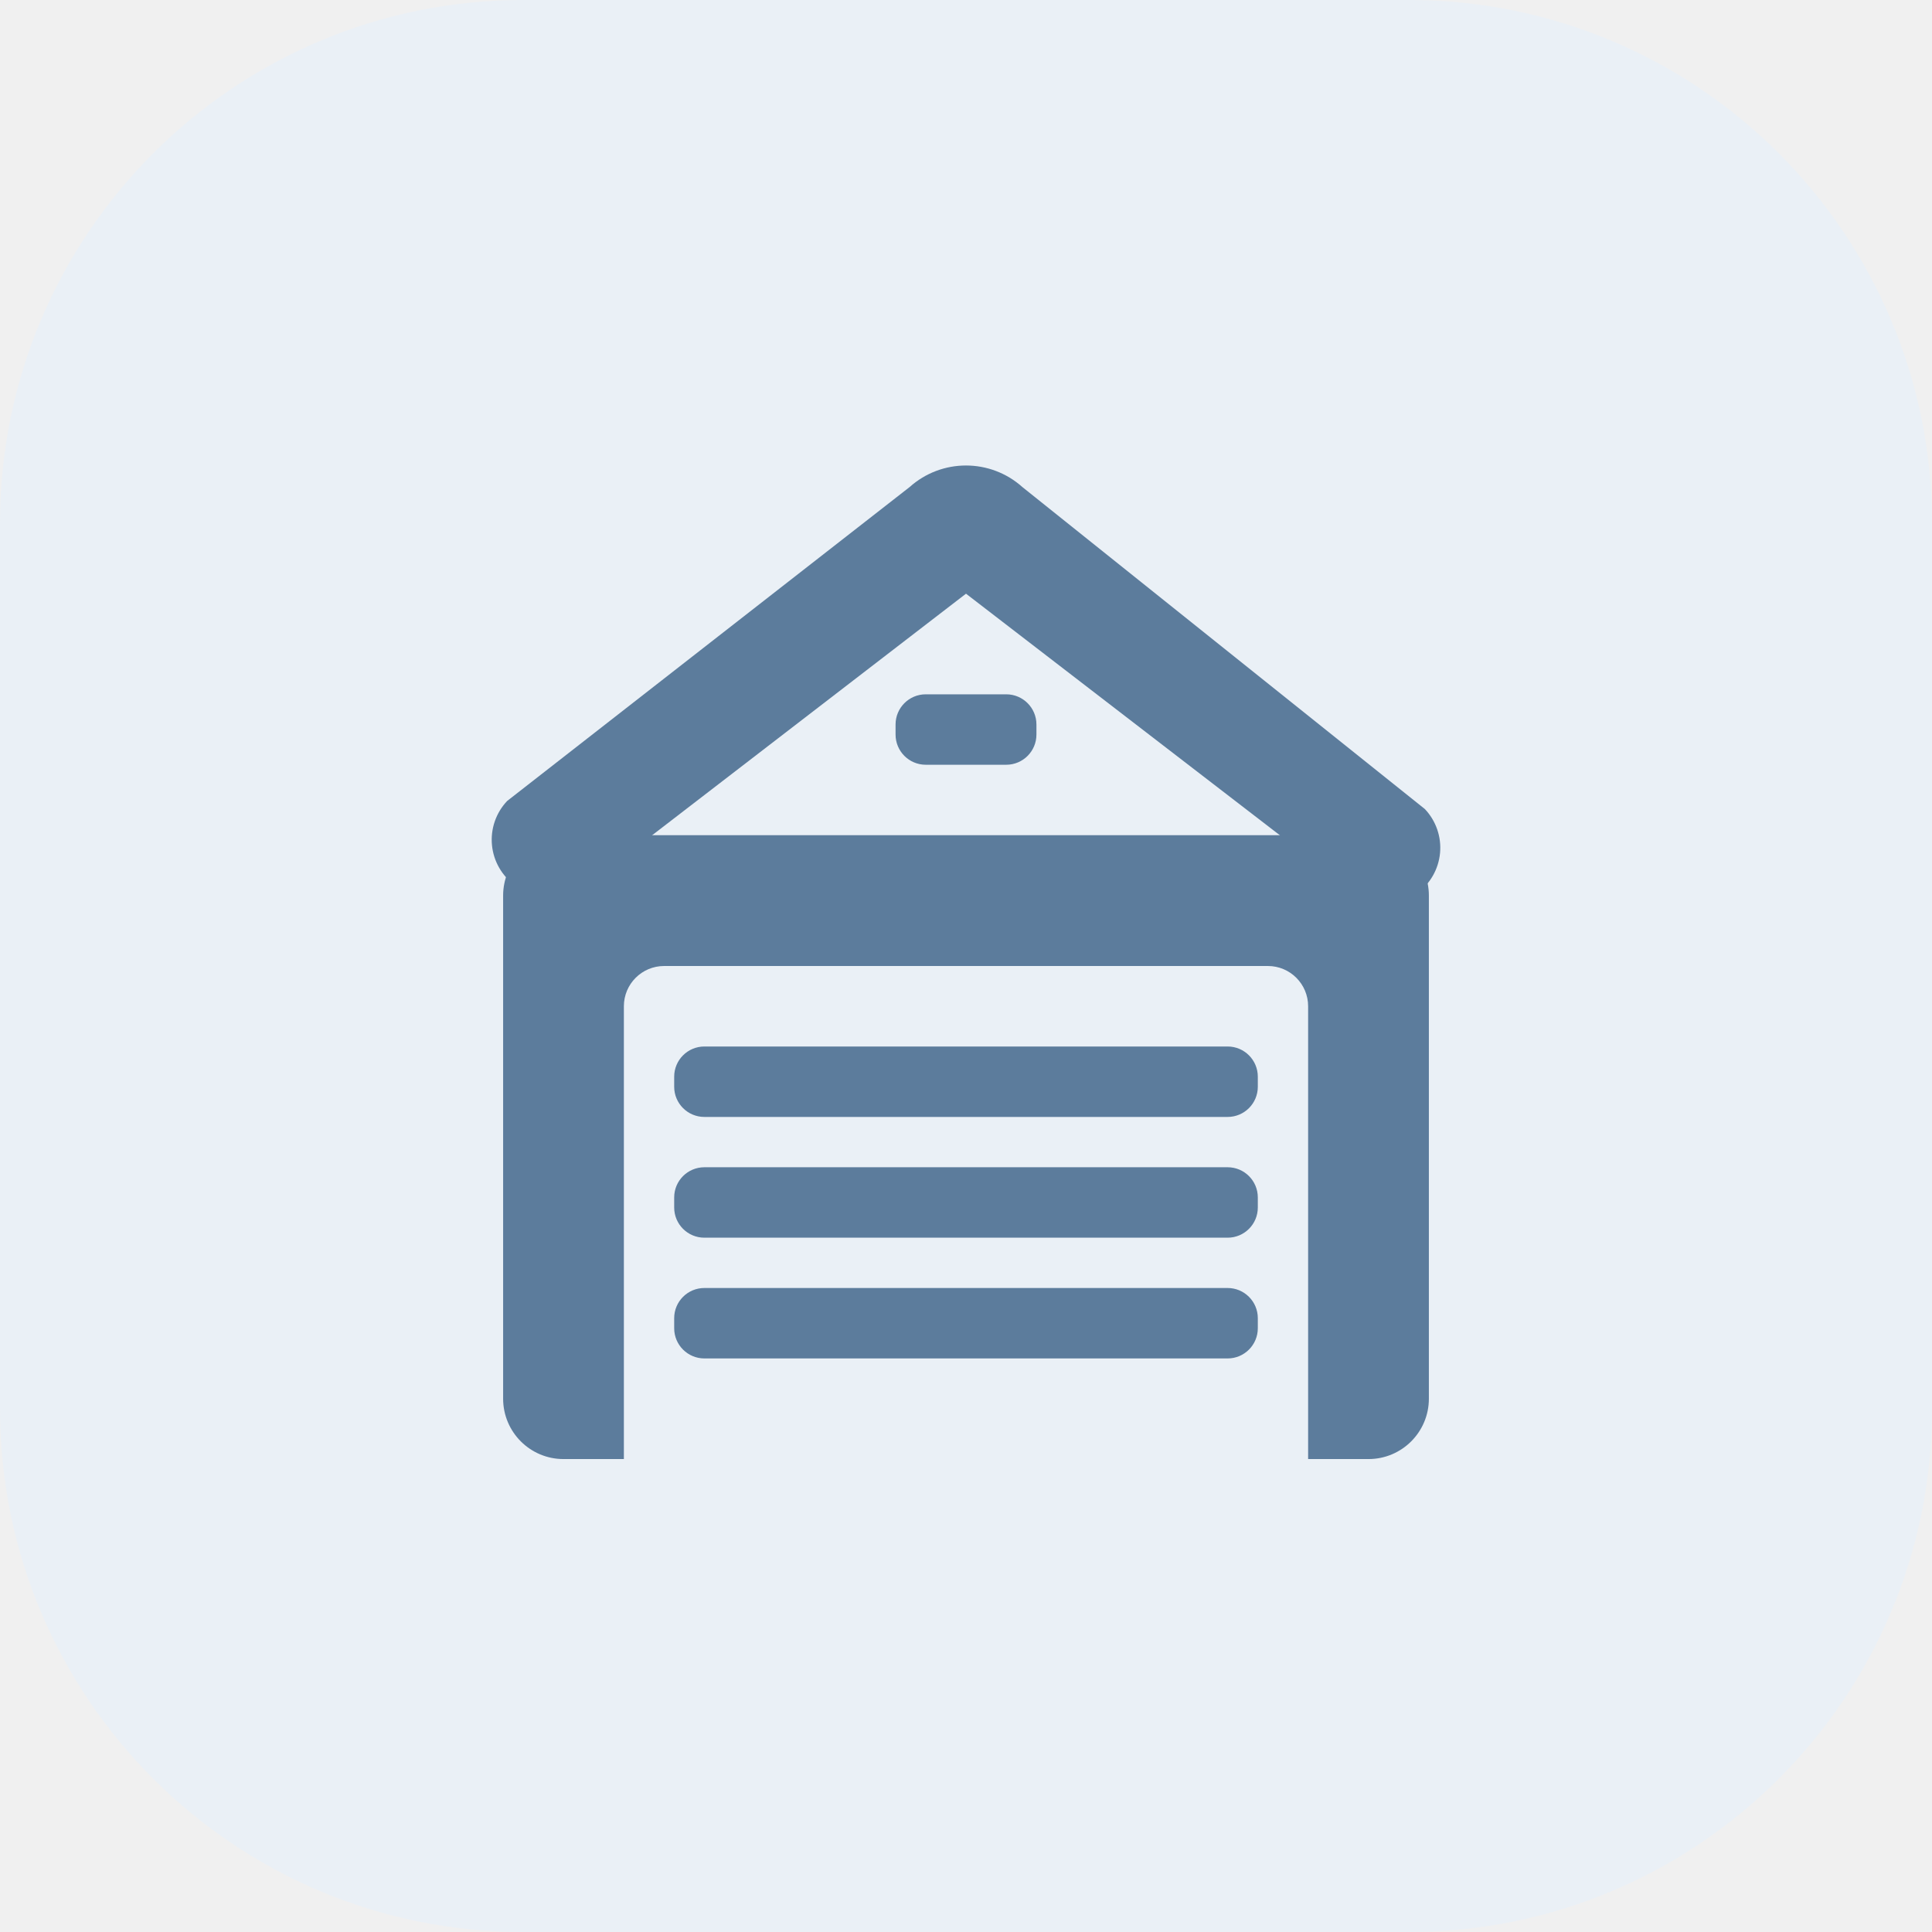
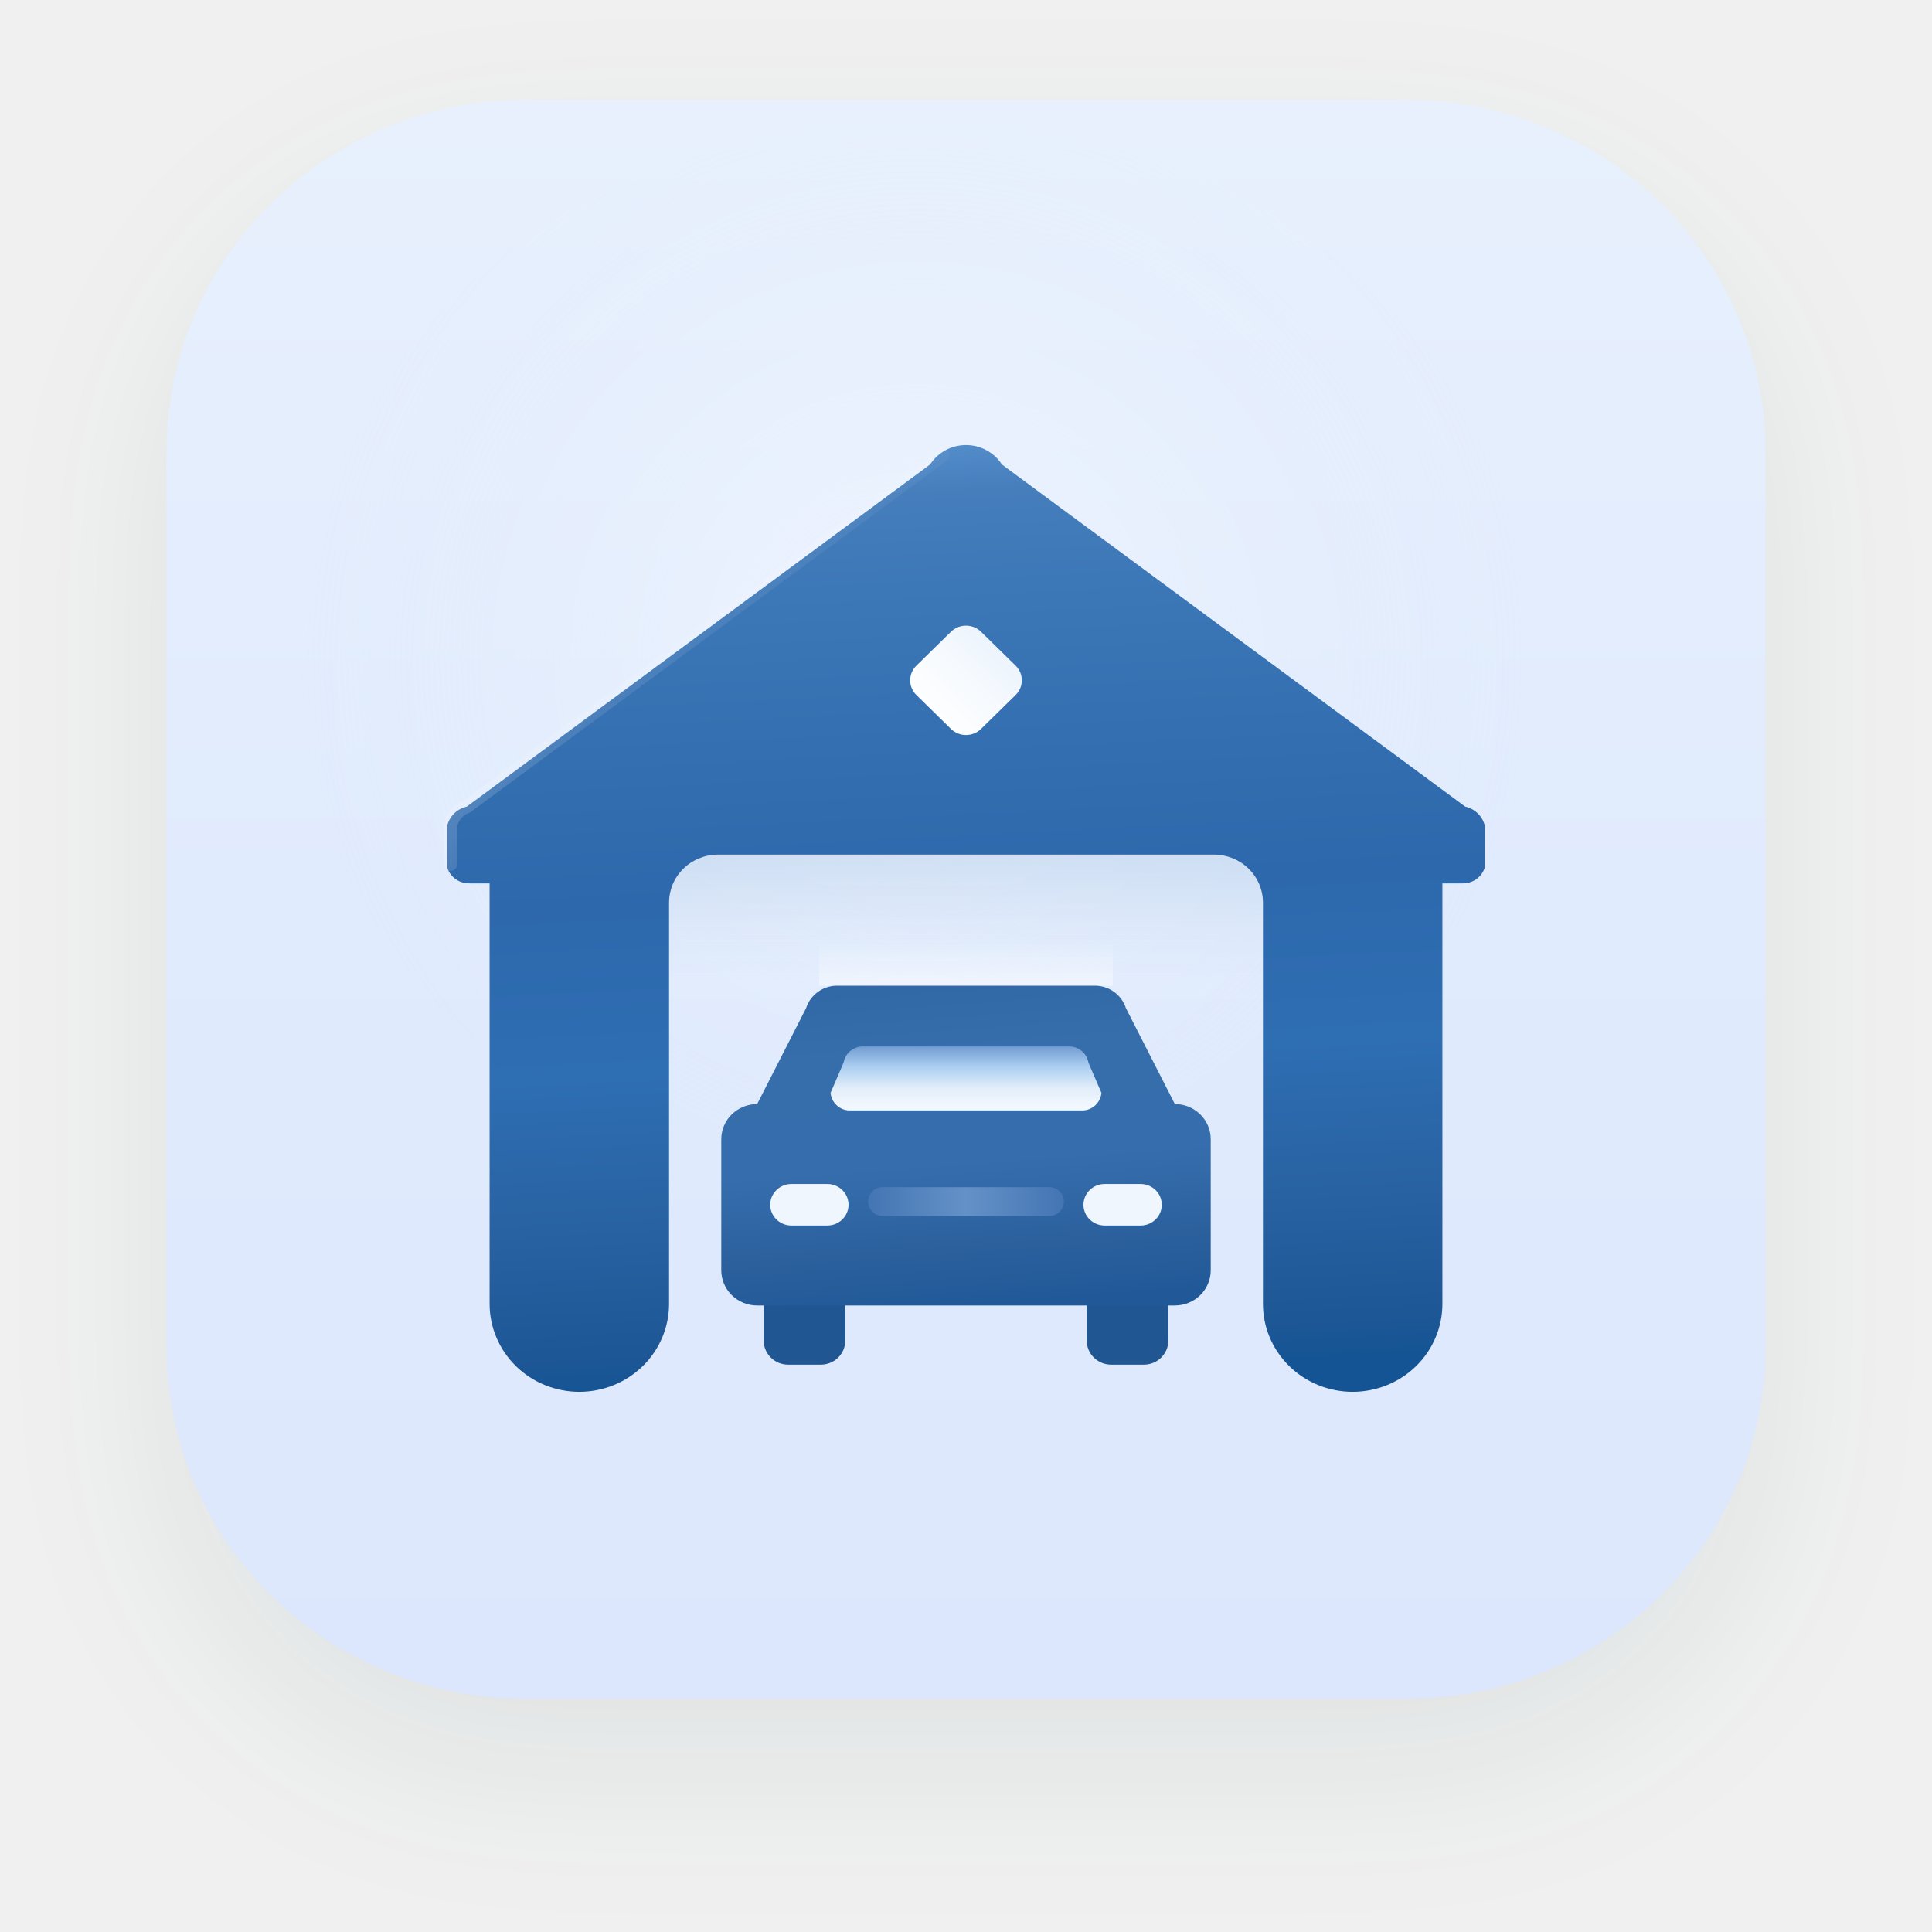
- <svg xmlns="http://www.w3.org/2000/svg" viewBox="0 0 96 96" width="96" height="96" fill="none">
-   <rect width="96" height="96" rx="26" fill="#eaf0f6" />
-   <path d="M 45.2 24.2 a 4.2 4.2 0 0 1 5.6 0 l 20 16 a 2.8 2.8 0 0 1 -0.4 4.2 a 2.8 2.8 0 0 1 -3.3 -0.2 L 48 29.5 L 28.9 44.2 a 2.8 2.8 0 0 1 -3.3 -0.2 a 2.8 2.8 0 0 1 -0.4 -4.2 z" fill="#5c7c9c" />
-   <path d="M 28 41.5 h 40 a 3 3 0 0 1 3 3 v 25 a 3 3 0 0 1 -3 3 H 28 a 3 3 0 0 1 -3 -3 v -25 a 3 3 0 0 1 3 -3 z" fill="#5c7c9c" />
-   <path d="M 33 48 h 30 a 2 2 0 0 1 2 2 v 22.5 H 31 V 50 a 2 2 0 0 1 2 -2 z" fill="#eaf0f6" />
-   <rect x="33.5" y="52" width="29" height="3.5" rx="1.5" fill="#5c7c9c" />
-   <rect x="33.5" y="58" width="29" height="3.5" rx="1.5" fill="#5c7c9c" />
-   <rect x="33.5" y="64" width="29" height="3.5" rx="1.5" fill="#5c7c9c" />
-   <rect x="44.5" y="34.5" width="7" height="3.5" rx="1.5" fill="#5c7c9c" />
+ <svg xmlns="http://www.w3.org/2000/svg" width="116" height="116" viewBox="0 0 116 116" fill="none">
+   <g filter="url(#filter0_d_9_525)">
+     <g clip-path="url(#clip0_9_525)">
+       <g clip-path="url(#clip1_9_525)">
+         <path d="M84.449 6H31.551C19.649 6 10 15.456 10 27.12V80.88C10 92.544 19.649 102 31.551 102H84.449C96.351 102 106 92.544 106 80.88V27.12C106 15.456 96.351 6 84.449 6Z" fill="url(#paint0_linear_9_525)" />
+         <path d="M55.061 72.24C75.62 72.24 92.286 57.627 92.286 39.6C92.286 21.573 75.62 6.96 55.061 6.96C34.503 6.96 17.837 21.573 17.837 39.6C17.837 57.627 34.503 72.24 55.061 72.24Z" fill="url(#paint1_radial_9_525)" />
+         <path d="M75.829 51.312H40.171V58.8H75.829V51.312Z" fill="url(#paint2_linear_9_525)" />
+         <path d="M66.816 56.688H49.184V59.184H66.816V56.688Z" fill="url(#paint3_linear_9_525)" />
+         <path d="M55.845 27.888L28.024 48.432C27.738 48.497 27.476 48.639 27.268 48.843C27.06 49.046 26.915 49.303 26.849 49.584V52.08C26.936 52.367 27.118 52.617 27.366 52.791C27.615 52.965 27.915 53.052 28.22 53.04H29.396V78.288C29.396 79.688 29.964 81.031 30.974 82.022C31.984 83.012 33.355 83.568 34.784 83.568C36.213 83.568 37.583 83.012 38.593 82.022C39.604 81.031 40.171 79.688 40.171 78.288V54.192C40.171 53.428 40.481 52.696 41.032 52.156C41.583 51.615 42.331 51.312 43.11 51.312H72.89C73.669 51.312 74.417 51.615 74.968 52.156C75.519 52.696 75.829 53.428 75.829 54.192V78.288C75.829 79.688 76.396 81.031 77.407 82.022C78.417 83.012 79.787 83.568 81.216 83.568C82.645 83.568 84.016 83.012 85.026 82.022C86.037 81.031 86.604 79.688 86.604 78.288V53.04H87.78C88.085 53.052 88.385 52.965 88.634 52.791C88.882 52.617 89.064 52.367 89.151 52.08V49.584C89.085 49.303 88.94 49.046 88.732 48.843C88.524 48.639 88.262 48.497 87.975 48.432L60.155 27.888C59.926 27.531 59.608 27.237 59.231 27.033C58.854 26.829 58.431 26.722 58 26.722C57.569 26.722 57.146 26.829 56.769 27.033C56.392 27.237 56.074 27.531 55.845 27.888Z" fill="url(#paint4_linear_9_525)" />
+         <path d="M56.629 27.312L28.024 48.432C27.774 48.526 27.553 48.681 27.381 48.883C27.21 49.085 27.094 49.326 27.045 49.584V51.888" stroke="url(#paint5_linear_9_525)" stroke-width="0.8" stroke-linecap="round" />
+         <path d="M60.978 39.965L58.901 37.929C58.403 37.442 57.597 37.442 57.099 37.929L55.022 39.965C54.524 40.453 54.524 41.243 55.022 41.73L57.099 43.767C57.597 44.254 58.403 44.254 58.901 43.767L60.978 41.73C61.476 41.243 61.476 40.453 60.978 39.965Z" fill="url(#paint6_linear_9_525)" />
+         <path d="M49.282 77.04H47.322C46.511 77.04 45.853 77.685 45.853 78.48V80.496C45.853 81.291 46.511 81.936 47.322 81.936H49.282C50.093 81.936 50.751 81.291 50.751 80.496V78.48C50.751 77.685 50.093 77.04 49.282 77.04Z" fill="#205692" />
+         <path d="M68.678 77.04H66.718C65.907 77.04 65.249 77.685 65.249 78.48V80.496C65.249 81.291 65.907 81.936 66.718 81.936H68.678C69.489 81.936 70.147 81.291 70.147 80.496V78.48C70.147 77.685 69.489 77.04 68.678 77.04Z" fill="#205692" />
+         <path d="M50.163 59.184H65.837C66.235 59.205 66.618 59.345 66.933 59.586C67.248 59.826 67.481 60.155 67.6 60.528L70.539 66.288C71.11 66.288 71.659 66.51 72.063 66.907C72.467 67.303 72.694 67.84 72.694 68.4V76.272C72.694 76.832 72.467 77.369 72.063 77.765C71.659 78.162 71.11 78.384 70.539 78.384H45.461C45.178 78.384 44.898 78.329 44.636 78.223C44.375 78.117 44.138 77.962 43.937 77.765C43.737 77.569 43.578 77.337 43.47 77.08C43.362 76.824 43.306 76.549 43.306 76.272V68.4C43.306 68.123 43.362 67.848 43.47 67.592C43.578 67.335 43.737 67.103 43.937 66.907C44.138 66.71 44.375 66.555 44.636 66.449C44.898 66.343 45.178 66.288 45.461 66.288L48.4 60.528C48.519 60.155 48.752 59.826 49.067 59.586C49.382 59.345 49.765 59.205 50.163 59.184Z" fill="url(#paint7_linear_9_525)" />
+         <path d="M51.731 62.832H64.269C64.533 62.85 64.783 62.955 64.978 63.129C65.174 63.303 65.303 63.537 65.347 63.792L66.131 65.616C66.108 65.889 65.987 66.145 65.79 66.338C65.593 66.532 65.331 66.65 65.053 66.672H50.947C50.669 66.65 50.407 66.532 50.21 66.338C50.013 66.145 49.892 65.889 49.869 65.616L50.653 63.792C50.696 63.537 50.826 63.303 51.022 63.129C51.217 62.955 51.467 62.85 51.731 62.832Z" fill="url(#paint8_linear_9_525)" />
+         <path d="M62.996 71.28H53.004C52.517 71.28 52.122 71.667 52.122 72.144C52.122 72.621 52.517 73.008 53.004 73.008H62.996C63.483 73.008 63.877 72.621 63.877 72.144C63.877 71.667 63.483 71.28 62.996 71.28Z" fill="url(#paint9_linear_9_525)" />
+         <path d="M49.673 71.088H47.518C46.815 71.088 46.245 71.647 46.245 72.336C46.245 73.025 46.815 73.584 47.518 73.584H49.673C50.377 73.584 50.947 73.025 50.947 72.336C50.947 71.647 50.377 71.088 49.673 71.088Z" fill="#F0F6FD" />
+         <path d="M68.482 71.088H66.327C65.623 71.088 65.053 71.647 65.053 72.336C65.053 73.025 65.623 73.584 66.327 73.584H68.482C69.185 73.584 69.755 73.025 69.755 72.336C69.755 71.647 69.185 71.088 68.482 71.088Z" fill="#F0F6FD" />
+       </g>
+     </g>
+   </g>
+   <defs>
+     <filter id="filter0_d_9_525" x="0" y="0" width="116" height="116" filterUnits="userSpaceOnUse" color-interpolation-filters="sRGB">
+       <feFlood flood-opacity="0" result="BackgroundImageFix" />
+       <feColorMatrix in="SourceAlpha" type="matrix" values="0 0 0 0 0 0 0 0 0 0 0 0 0 0 0 0 0 0 127 0" result="hardAlpha" />
+       <feOffset dy="4" />
+       <feGaussianBlur stdDeviation="5" />
+       <feColorMatrix type="matrix" values="0 0 0 0 0.039 0 0 0 0 0.247 0 0 0 0 0.239 0 0 0 0.07 0" />
+       <feBlend mode="normal" in2="BackgroundImageFix" result="effect1_dropShadow_9_525" />
+       <feBlend mode="normal" in="SourceGraphic" in2="effect1_dropShadow_9_525" result="shape" />
+     </filter>
+     <linearGradient id="paint0_linear_9_525" x1="10" y1="6" x2="10" y2="102" gradientUnits="userSpaceOnUse">
+       <stop stop-color="#E8F0FD" />
+       <stop offset="0.5" stop-color="#E0EBFD" />
+       <stop offset="1" stop-color="#DCE7FD" />
+     </linearGradient>
+     <radialGradient id="paint1_radial_9_525" cx="0" cy="0" r="1" gradientUnits="userSpaceOnUse" gradientTransform="translate(55.0613 39.6) scale(37.2245 36.48)">
+       <stop stop-color="white" stop-opacity="0.48" />
+       <stop offset="0.55" stop-color="#EFF5FE" stop-opacity="0.2" />
+       <stop offset="1" stop-color="#DFEAFD" stop-opacity="0" />
+     </radialGradient>
+     <linearGradient id="paint2_linear_9_525" x1="58" y1="51.312" x2="58" y2="58.8" gradientUnits="userSpaceOnUse">
+       <stop stop-color="#A1BFDF" stop-opacity="0.32" />
+       <stop offset="0.6" stop-color="#A1BFDF" stop-opacity="0.08" />
+       <stop offset="1" stop-color="#A1BFDF" stop-opacity="0" />
+     </linearGradient>
+     <linearGradient id="paint3_linear_9_525" x1="58" y1="56.304" x2="58" y2="59.184" gradientUnits="userSpaceOnUse">
+       <stop stop-color="white" stop-opacity="0" />
+       <stop offset="1" stop-color="white" stop-opacity="0.45" />
+     </linearGradient>
+     <linearGradient id="paint4_linear_9_525" x1="56.531" y1="26.16" x2="59.353" y2="82.806" gradientUnits="userSpaceOnUse">
+       <stop stop-color="#558FCC" />
+       <stop offset="0.06" stop-color="#467EBC" />
+       <stop offset="0.16" stop-color="#3C77B7" />
+       <stop offset="0.3" stop-color="#3570B2" />
+       <stop offset="0.48" stop-color="#2D68AC" />
+       <stop offset="0.66" stop-color="#2E6EB3" />
+       <stop offset="0.82" stop-color="#2862A2" />
+       <stop offset="0.95" stop-color="#1E5796" />
+       <stop offset="1" stop-color="#145494" />
+     </linearGradient>
+     <linearGradient id="paint5_linear_9_525" x1="29.592" y1="28.08" x2="57.603" y2="48.778" gradientUnits="userSpaceOnUse">
+       <stop stop-color="white" stop-opacity="0.35" />
+       <stop offset="0.4" stop-color="white" stop-opacity="0.1" />
+       <stop offset="0.75" stop-color="white" stop-opacity="0" />
+     </linearGradient>
+     <linearGradient id="paint6_linear_9_525" x1="60.424" y1="38.472" x2="55.674" y2="43.32" gradientUnits="userSpaceOnUse">
+       <stop stop-color="#E9F2FD" />
+       <stop offset="0.4" stop-color="#F5F9FE" />
+       <stop offset="1" stop-color="white" />
+     </linearGradient>
+     <linearGradient id="paint7_linear_9_525" x1="57.02" y1="59.184" x2="58.432" y2="78.388" gradientUnits="userSpaceOnUse">
+       <stop stop-color="#3069A5" />
+       <stop offset="0.2" stop-color="#366EAC" />
+       <stop offset="0.55" stop-color="#366EAD" />
+       <stop offset="0.82" stop-color="#2B609D" />
+       <stop offset="1" stop-color="#215998" />
+     </linearGradient>
+     <linearGradient id="paint8_linear_9_525" x1="58" y1="62.832" x2="58" y2="66.672" gradientUnits="userSpaceOnUse">
+       <stop stop-color="#729DD1" />
+       <stop offset="0.3" stop-color="#A8CCF0" />
+       <stop offset="0.65" stop-color="#E2EEFA" />
+       <stop offset="1" stop-color="#F5F9FE" />
+     </linearGradient>
+     <linearGradient id="paint9_linear_9_525" x1="52.122" y1="72.144" x2="63.877" y2="72.144" gradientUnits="userSpaceOnUse">
+       <stop stop-color="#4475B3" />
+       <stop offset="0.5" stop-color="#6491C7" />
+       <stop offset="1" stop-color="#4475B3" />
+     </linearGradient>
+     <clipPath id="clip0_9_525">
+       <rect width="96" height="96" fill="white" transform="translate(10 6)" />
+     </clipPath>
+     <clipPath id="clip1_9_525">
+       <rect width="96" height="96" fill="white" transform="translate(10 6)" />
+     </clipPath>
+   </defs>
</svg>
